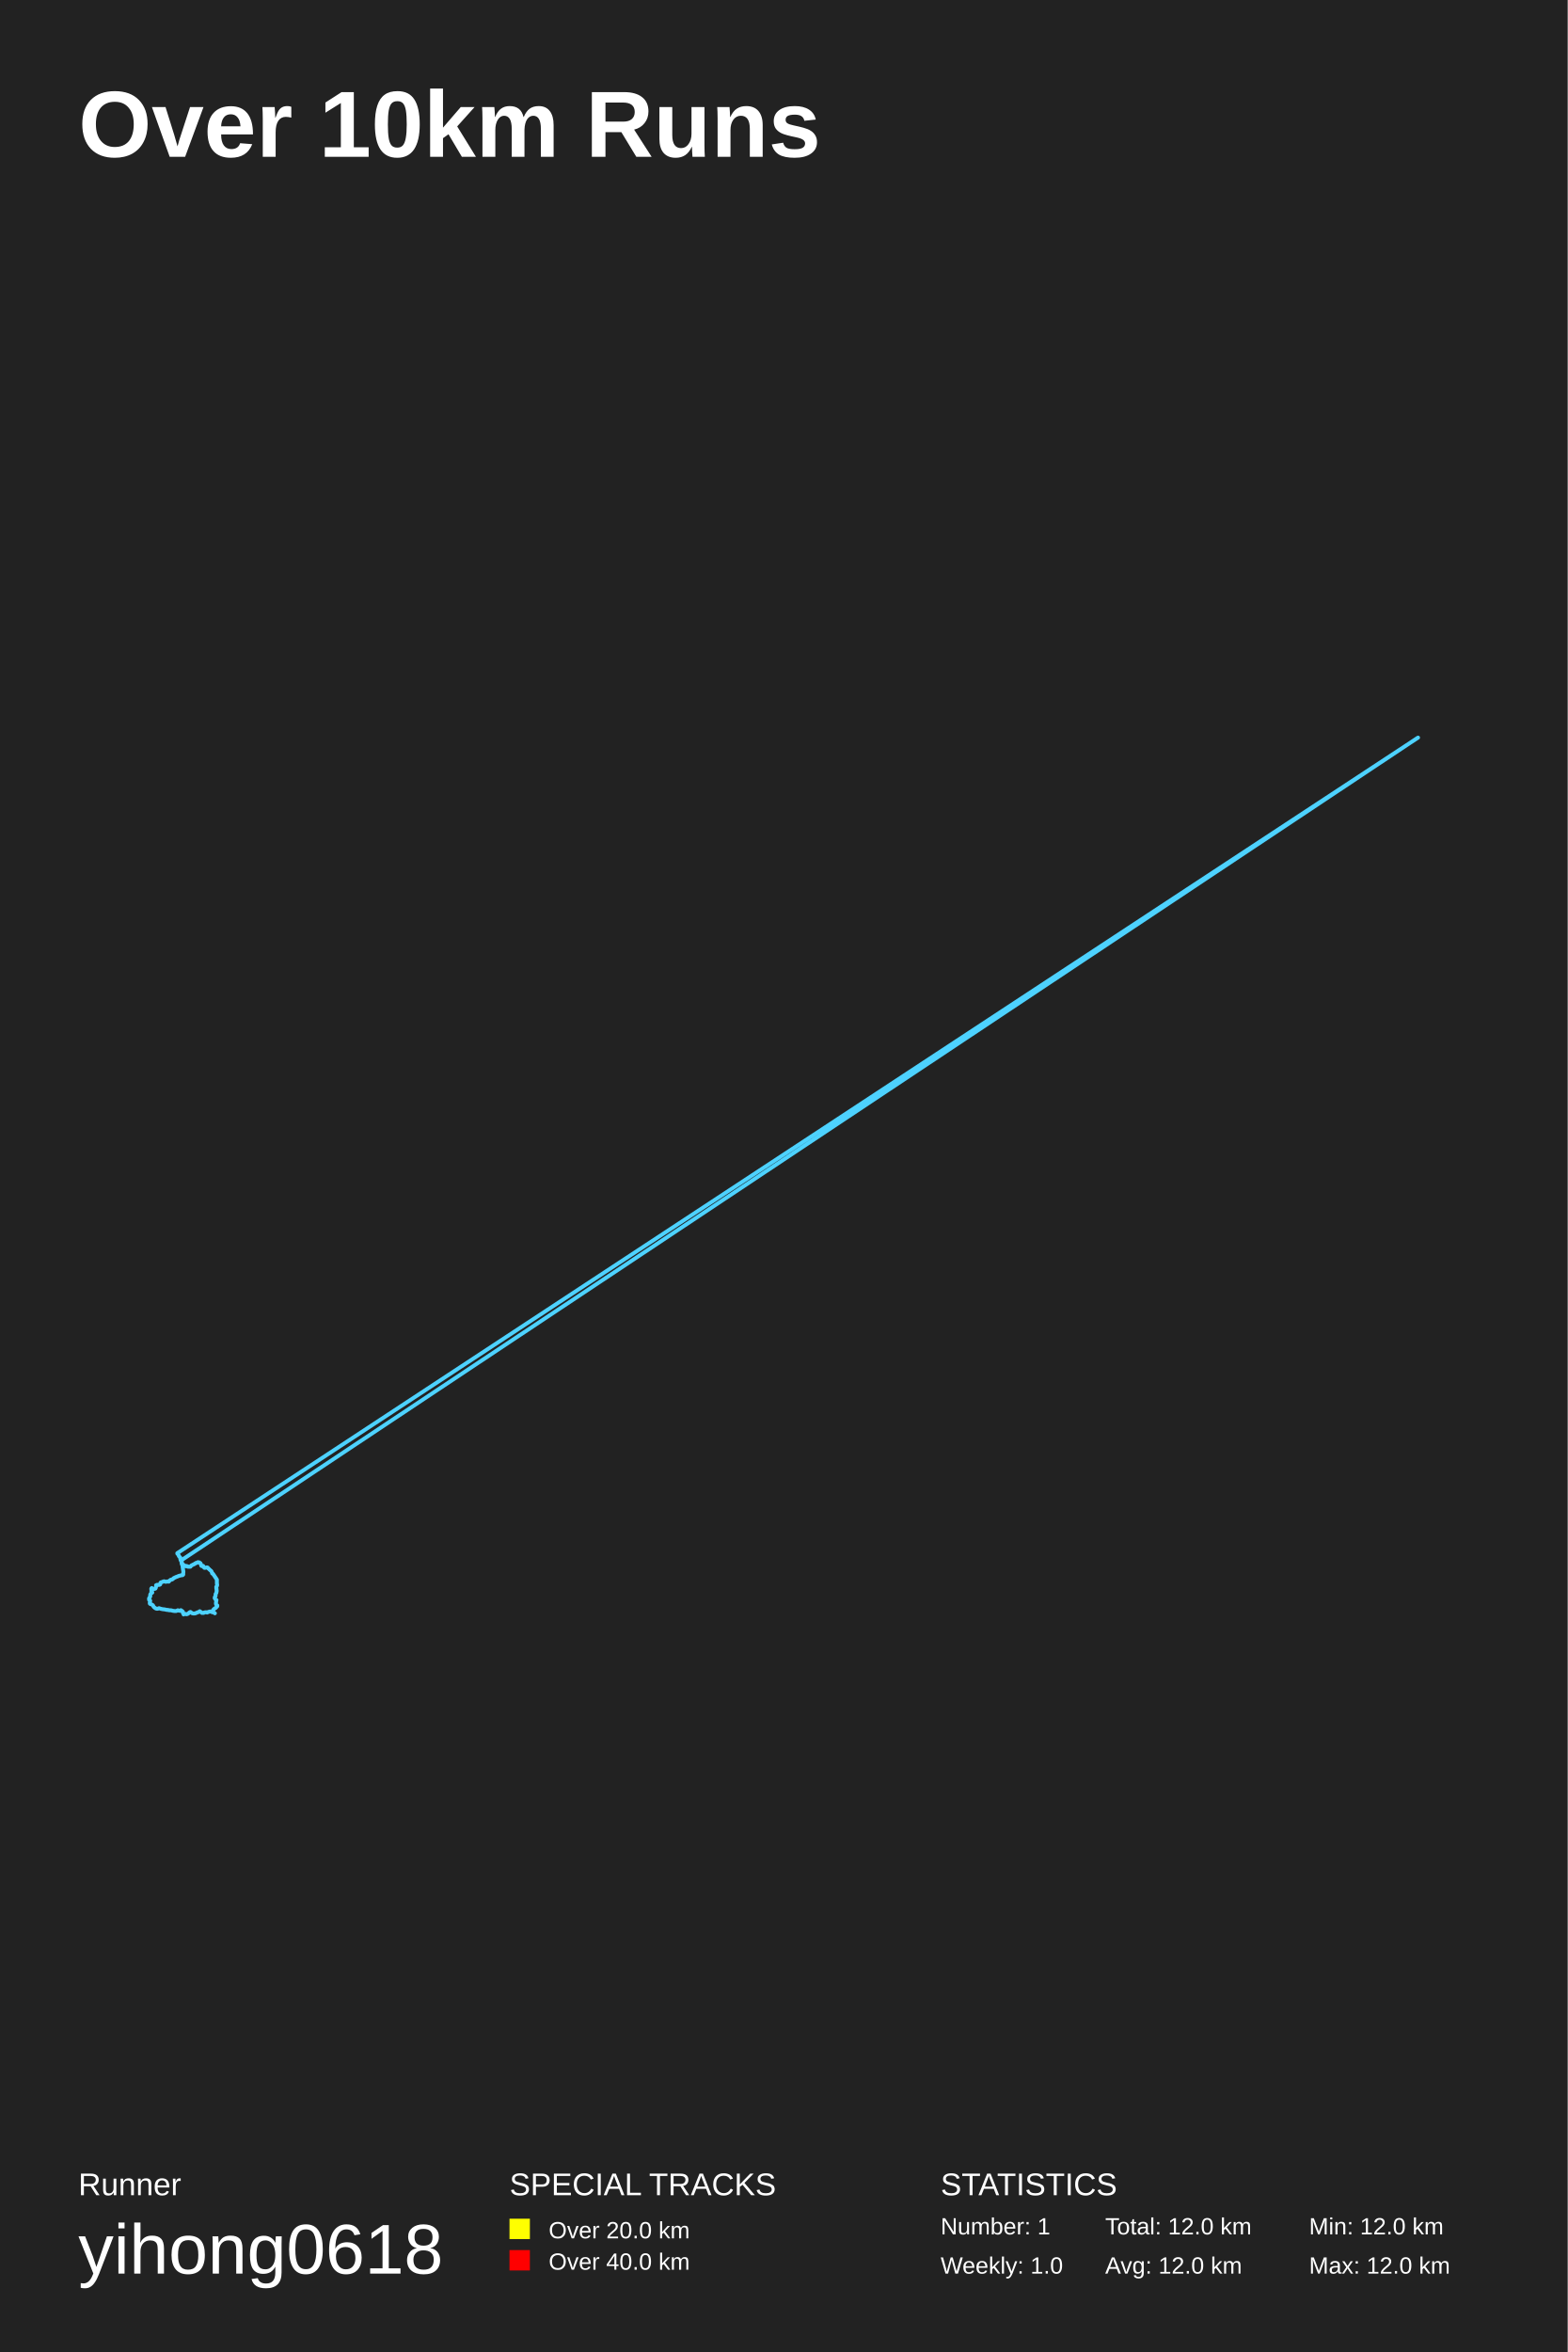
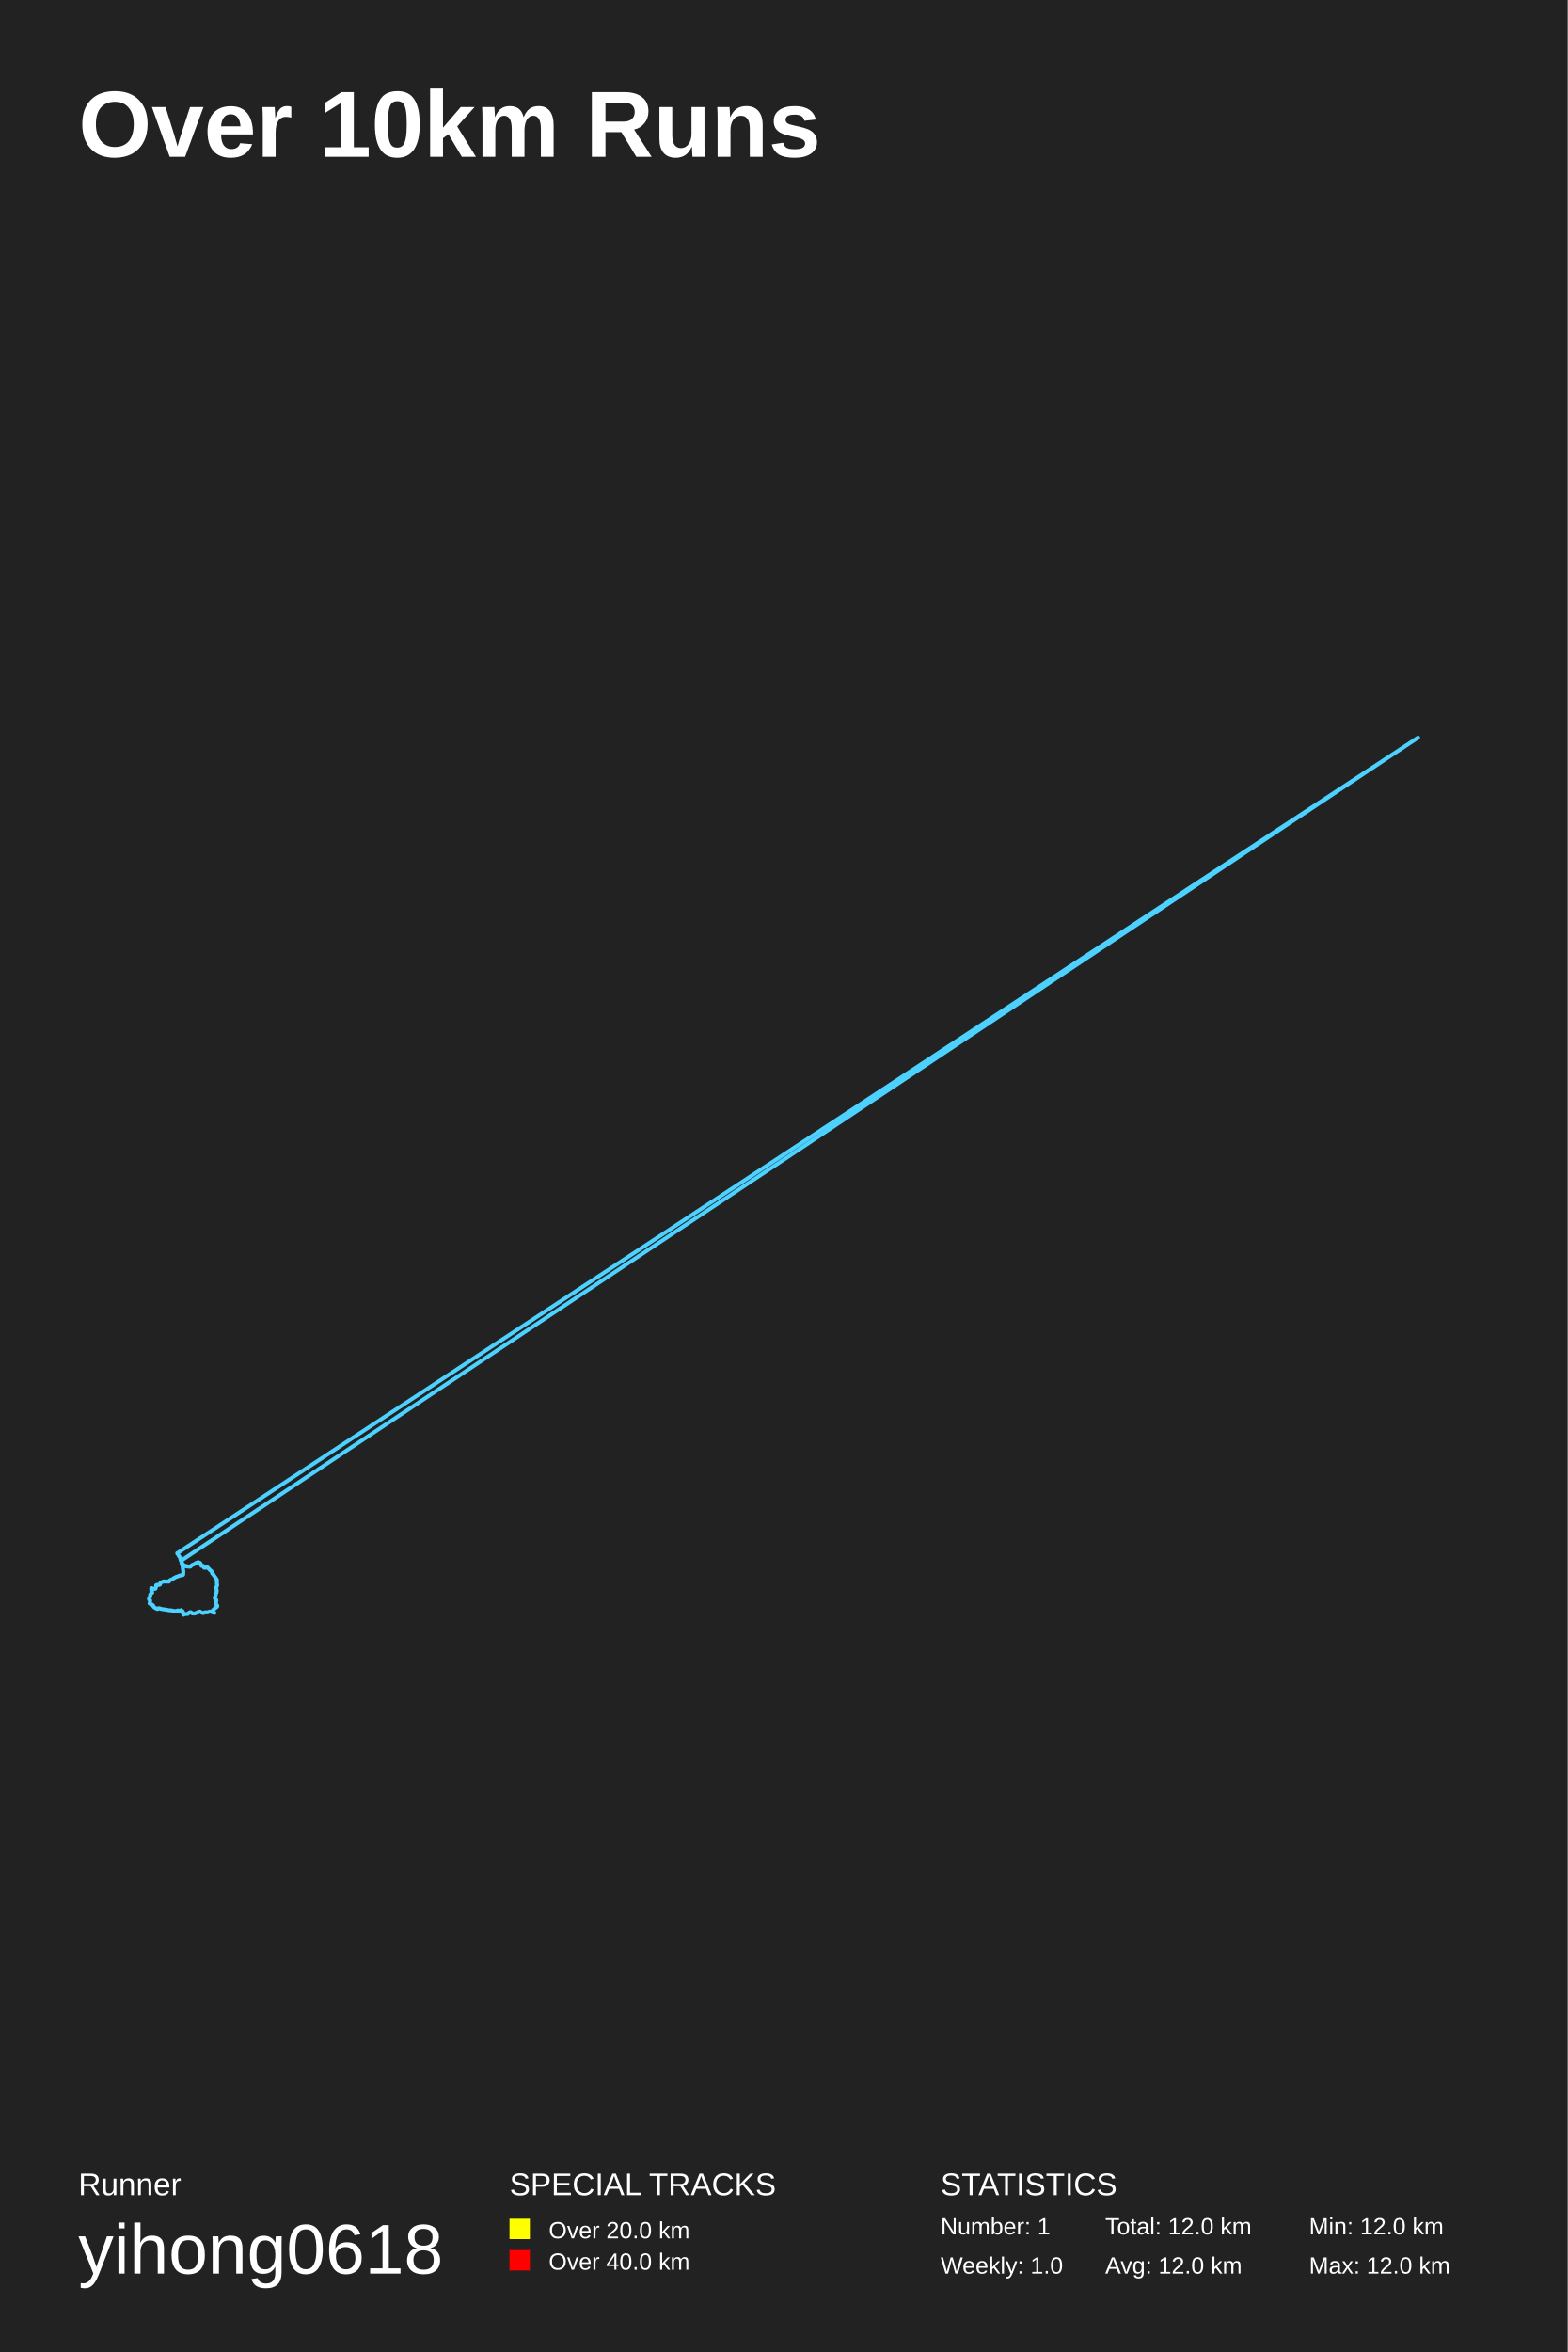
<svg xmlns="http://www.w3.org/2000/svg" baseProfile="full" height="300mm" version="1.1" viewBox="0,0,200,300" width="200mm">
  <defs />
  <rect fill="#222222" height="300" width="200" x="0" y="0" />
  <text fill="#FFFFFF" style="font-size:12px; font-family:Arial; font-weight:bold;" x="10" y="20">Over 10km Runs</text>
  <text fill="#FFFFFF" style="font-size:4px; font-family:Arial" x="10" y="280">Runner</text>
  <text fill="#FFFFFF" style="font-size:9px; font-family:Arial" x="10" y="290">yihong0618</text>
  <text fill="#FFFFFF" style="font-size:4px; font-family:Arial" x="65" y="280">SPECIAL TRACKS</text>
  <rect fill="yellow" height="2.6" width="2.6" x="65" y="283" />
  <text fill="#FFFFFF" style="font-size:3px; font-family:Arial" x="70" y="285.5">Over 20.0 km</text>
  <rect fill="red" height="2.6" width="2.6" x="65" y="287" />
  <text fill="#FFFFFF" style="font-size:3px; font-family:Arial" x="70" y="289.5">Over 40.0 km</text>
  <text fill="#FFFFFF" style="font-size:4px; font-family:Arial" x="120" y="280">STATISTICS</text>
  <text fill="#FFFFFF" style="font-size:3px; font-family:Arial" x="120" y="285">Number: 1</text>
  <text fill="#FFFFFF" style="font-size:3px; font-family:Arial" x="120" y="290">Weekly: 1.0</text>
  <text fill="#FFFFFF" style="font-size:3px; font-family:Arial" x="141" y="285">Total: 12.0 km</text>
  <text fill="#FFFFFF" style="font-size:3px; font-family:Arial" x="141" y="290">Avg: 12.0 km</text>
  <text fill="#FFFFFF" style="font-size:3px; font-family:Arial" x="167" y="285">Min: 12.0 km</text>
  <text fill="#FFFFFF" style="font-size:3px; font-family:Arial" x="167" y="290">Max: 12.0 km</text>
-   <polyline fill="none" opacity="1" points="27.153,205.426 27.2,205.342 27.257,205.278 27.333,205.226 27.357,205.178 27.457,205.131 27.547,205.062 27.628,204.962 27.694,204.915 27.728,204.846 27.718,204.773 27.633,204.715 27.576,204.652 27.547,204.536 27.552,204.446 27.566,204.362 27.576,204.293 27.58,204.177 27.618,204.088 27.514,204.025 27.476,203.988 27.452,203.935 27.39,203.851 27.409,203.693 27.462,203.635 27.509,203.545 27.5,203.435 27.509,203.319 27.58,203.203 27.618,203.134 27.623,203.019 27.647,202.94 27.642,202.845 27.618,202.76 27.628,202.676 27.595,202.618 27.604,202.523 27.59,202.408 27.671,202.292 27.699,202.192 27.699,202.113 27.671,202.007 27.671,201.902 27.671,201.791 27.666,201.67 27.675,201.512 27.671,201.48 27.172,200.738 27.119,200.727 27.062,200.69 27.053,200.606 27.024,200.548 27.015,200.506 27.001,200.485 26.972,200.416 26.929,200.374 26.882,200.316 26.83,200.3 26.787,200.248 26.754,200.227 26.701,200.163 26.649,200.121 26.549,200.037 26.507,199.958 26.435,199.932 26.402,199.921 26.312,199.953 26.236,199.963 26.169,199.979 26.079,199.979 26.017,199.921 25.989,199.842 25.946,199.795 25.913,199.731 25.822,199.726 25.742,199.758 25.699,199.705 25.699,199.695 25.718,199.679 25.713,199.684 25.723,199.674 25.694,199.695 25.68,199.7 25.675,199.71 25.689,199.7 25.694,199.71 25.675,199.7 25.699,199.689 25.699,199.689 25.68,199.642 25.623,199.563 25.623,199.51 25.599,199.436 25.566,199.389 25.547,199.373 25.509,199.347 25.447,199.31 25.4,199.278 25.343,199.3 25.29,199.263 25.267,199.268 25.267,199.257 25.2,199.278 25.143,199.31 25.1,199.342 25.058,199.368 24.996,199.357 24.967,199.384 24.91,199.421 24.848,199.447 24.82,199.494 24.772,199.505 24.734,199.521 24.677,199.558 24.639,199.563 24.563,199.61 24.492,199.642 24.416,199.679 24.354,199.753 24.288,199.837 24.212,199.842 24.155,199.832 24.098,199.842 24.008,199.826 23.951,199.826 23.96,199.811 23.965,199.8 23.965,199.816 23.951,199.805 23.946,199.832 23.913,199.805 23.851,199.753 23.808,199.742 23.77,199.779 23.699,199.774 23.661,199.721 23.585,199.753 23.528,199.726 23.471,199.652 23.428,199.6 23.366,199.579 23.357,199.558 23.342,199.552 23.319,199.516 23.266,199.452 23.209,199.436 23.19,199.458 23.195,199.452 23.19,199.431 23.167,199.389 23.186,199.315 23.2,199.263 23.186,199.21 23.133,199.168 23.114,199.12 23.091,199.068 23.053,199.026 23.043,198.968 23.019,198.889 23.005,198.804 22.991,198.652 22.924,198.615 22.891,198.551 22.839,198.515 22.81,198.462 22.806,198.393 22.758,198.325 22.696,198.251 22.677,198.188 22.658,198.156 22.635,198.156 22.625,198.172 22.644,198.172 22.644,198.177 22.63,198.167 22.644,198.162 22.639,198.162 22.649,198.167 22.682,198.125 22.701,198.088 22.692,198.088 22.654,198.109 22.639,198.104 22.625,198.114 22.62,198.109 22.62,198.119 22.625,198.114 22.625,198.109 22.63,198.109 22.63,198.098 22.63,198.104 22.639,198.104 22.635,198.098 180.91,94.084 180.815,94.142 180.815,94.142 180.815,94.142 180.815,94.142 180.739,94.185 180.724,94.2 23.091,199.047 23.124,199.115 23.162,199.194 23.186,199.268 23.176,199.363 23.19,199.447 23.2,199.531 23.247,199.6 23.281,199.674 23.304,199.784 23.3,199.9 23.323,199.979 23.338,200.132 23.361,200.258 23.376,200.358 23.395,200.443 23.385,200.58 23.366,200.696 23.38,200.775 23.371,200.843 23.285,200.917 23.148,200.922 23.034,200.954 22.929,200.975 22.829,201.006 22.734,201.043 22.616,201.096 22.52,201.127 22.425,201.164 22.354,201.201 22.273,201.238 22.188,201.28 22.107,201.333 22.079,201.38 22.05,201.407 22.05,201.401 22.041,201.407 21.998,201.438 21.936,201.47 21.879,201.486 21.789,201.491 21.727,201.538 21.656,201.586 21.618,201.617 21.589,201.681 21.532,201.739 21.447,201.733 21.385,201.712 21.299,201.728 21.209,201.749 21.128,201.76 21.057,201.739 20.986,201.696 20.9,201.702 20.829,201.733 20.791,201.739 20.734,201.76 20.672,201.802 20.592,201.818 20.506,201.844 20.473,201.891 20.44,201.97 20.425,202.028 20.44,202.091 20.397,202.118 20.354,202.139 20.326,202.155 20.283,202.149 20.212,202.17 20.131,202.149 20.059,202.139 19.964,202.17 19.907,202.197 19.926,202.223 19.936,202.276 19.922,202.344 19.917,202.376 19.893,202.418 19.888,202.444 19.888,202.487 19.865,202.55 19.827,202.624 19.741,202.66 19.665,202.655 19.603,202.687 19.556,202.692 19.494,202.75 19.428,202.729 19.413,202.697 19.371,202.676 19.366,202.676 19.342,202.634 19.318,202.629 19.352,202.602 19.361,202.555 19.38,202.566 19.342,202.613 19.304,202.624 19.299,202.703 19.333,202.797 19.309,202.945 19.366,203.04 19.428,203.134 19.352,203.192 19.252,203.24 19.185,203.356 19.152,203.493 19.176,203.593 19.128,203.709 19.038,203.825 19.01,203.94 19.033,204.088 19.124,204.104 19.162,204.183 19.133,204.256 19.138,204.341 19.1,204.472 19.124,204.557 19.204,204.604 19.314,204.646 19.418,204.688 19.523,204.773 19.565,204.883 19.637,204.978 19.755,205.078 19.893,205.168 20.031,205.199 20.14,205.189 20.292,205.126 20.406,205.168 20.544,205.21 20.682,205.241 20.82,205.263 20.967,205.273 21.01,205.284 21.138,205.31 21.228,205.331 21.333,205.347 21.433,205.347 21.537,205.378 21.651,205.394 21.779,205.389 21.893,205.41 21.974,205.436 22.088,205.463 22.202,205.479 22.326,205.489 22.463,205.489 22.587,205.442 22.687,205.389 22.772,205.421 22.891,205.457 23.015,205.452 23.072,205.378 23.133,205.415 23.224,205.484 23.333,205.584 23.323,205.716 23.395,205.81 23.423,205.926 23.475,205.884 23.623,205.847 23.77,205.9 23.922,205.868 24.055,205.779 24.16,205.673 24.288,205.605 24.411,205.694 24.497,205.763 24.654,205.8 24.839,205.8 24.92,205.779 25.02,205.742 25.143,205.684 25.267,205.637 25.395,205.589 25.485,205.515 25.575,205.589 25.68,205.642 25.765,205.731 25.884,205.726 25.974,205.731 26.051,205.679 26.165,205.652 26.298,205.642 26.431,205.679 26.526,205.626 26.64,205.589 26.711,205.568 26.801,205.547 26.925,205.563 27.034,205.626 27.148,205.647 27.195,205.663 27.319,205.7 27.414,205.774" stroke="#4DD2FF" stroke-dasharray="none" stroke-linecap="round" stroke-linejoin="round" stroke-width="0.5" />
+   <polyline fill="none" opacity="1" points="27.167,205.384 27.229,205.321 27.272,205.263 27.338,205.22 27.4,205.157 27.485,205.089 27.571,205.036 27.666,204.941 27.713,204.894 27.723,204.82 27.685,204.741 27.595,204.688 27.566,204.604 27.533,204.483 27.566,204.414 27.571,204.335 27.571,204.251 27.609,204.141 27.58,204.051 27.49,204.009 27.481,203.967 27.424,203.919 27.39,203.814 27.433,203.667 27.485,203.609 27.504,203.503 27.509,203.393 27.533,203.277 27.604,203.187 27.623,203.087 27.628,202.987 27.656,202.892 27.628,202.813 27.623,202.724 27.609,202.645 27.595,202.576 27.59,202.476 27.633,202.339 27.694,202.265 27.704,202.165 27.685,202.06 27.656,201.97 27.671,201.86 27.661,201.749 27.675,201.612 27.671,201.491 27.656,201.48 27.157,200.748 27.086,200.722 27.067,200.653 27.043,200.59 27.024,200.527 27.005,200.511 26.986,200.453 26.967,200.395 26.906,200.369 26.858,200.316 26.811,200.285 26.758,200.242 26.725,200.2 26.687,200.142 26.625,200.084 26.526,200.011 26.483,199.926 26.435,199.916 26.369,199.926 26.283,199.947 26.203,199.969 26.131,199.984 26.041,199.969 26.003,199.895 25.974,199.816 25.951,199.768 25.884,199.716 25.794,199.726 25.713,199.737 25.708,199.695 25.708,199.679 25.746,199.689 25.708,199.695 25.699,199.689 25.685,199.7 25.666,199.7 25.685,199.7 25.68,199.716 25.694,199.705 25.68,199.695 25.699,199.674 25.699,199.679 25.642,199.595 25.628,199.526 25.609,199.484 25.571,199.405 25.556,199.379 25.528,199.373 25.476,199.331 25.438,199.3 25.376,199.294 25.314,199.284 25.29,199.263 25.257,199.278 25.257,199.257 25.176,199.305 25.129,199.321 25.086,199.352 25.034,199.342 24.982,199.368 24.944,199.394 24.882,199.431 24.834,199.479 24.782,199.51 24.758,199.51 24.711,199.542 24.658,199.552 24.606,199.584 24.525,199.616 24.459,199.647 24.388,199.721 24.331,199.789 24.255,199.837 24.183,199.842 24.131,199.826 24.06,199.832 23.989,199.826 23.941,199.826 23.974,199.805 23.965,199.8 23.965,199.821 23.965,199.805 23.932,199.821 23.889,199.784 23.837,199.747 23.794,199.747 23.742,199.8 23.684,199.737 23.623,199.721 23.561,199.768 23.499,199.695 23.442,199.621 23.409,199.589 23.357,199.558 23.347,199.568 23.333,199.552 23.3,199.484 23.252,199.436 23.195,199.442 23.195,199.447 23.209,199.442 23.181,199.421 23.176,199.357 23.195,199.294 23.195,199.247 23.167,199.205 23.119,199.141 23.105,199.105 23.086,199.052 23.048,199.005 23.043,198.941 23.01,198.846 23.005,198.804 22.962,198.646 22.905,198.599 22.882,198.52 22.825,198.483 22.806,198.451 22.782,198.362 22.734,198.293 22.682,198.23 22.682,198.172 22.668,198.167 22.63,198.162 22.62,198.172 22.649,198.172 22.649,198.172 22.635,198.167 22.639,198.162 22.644,198.156 22.658,198.162 22.687,198.098 22.692,198.093 22.692,198.114 22.616,198.093 22.63,198.109 22.625,198.109 22.62,198.125 22.63,198.114 22.63,198.114 22.625,198.104 22.63,198.104 22.635,198.093 22.63,198.109 22.639,198.098 180.91,94.084 180.91,94.084 180.815,94.142 180.815,94.142 180.815,94.142 180.815,94.142 180.724,94.2 180.629,94.259 23.105,199.068 23.129,199.173 23.195,199.215 23.186,199.3 23.171,199.389 23.181,199.489 23.209,199.563 23.271,199.626 23.295,199.71 23.295,199.821 23.314,199.916 23.328,200.069 23.352,200.185 23.366,200.306 23.38,200.385 23.39,200.49 23.38,200.622 23.366,200.727 23.38,200.796 23.357,200.869 23.243,200.927 23.091,200.922 23,200.964 22.891,200.975 22.796,201.022 22.696,201.075 22.578,201.106 22.482,201.138 22.392,201.17 22.335,201.217 22.24,201.259 22.155,201.301 22.093,201.343 22.064,201.386 22.05,201.401 22.05,201.396 22.022,201.422 21.984,201.465 21.917,201.475 21.836,201.491 21.756,201.512 21.699,201.559 21.637,201.591 21.608,201.638 21.57,201.723 21.499,201.749 21.423,201.728 21.357,201.712 21.252,201.744 21.19,201.749 21.1,201.754 21.024,201.717 20.962,201.702 20.877,201.707 20.81,201.744 20.763,201.749 20.71,201.786 20.639,201.807 20.563,201.828 20.497,201.854 20.459,201.923 20.43,201.991 20.44,202.055 20.411,202.113 20.368,202.118 20.345,202.144 20.321,202.155 20.254,202.165 20.173,202.165 20.112,202.144 20.031,202.155 19.941,202.186 19.917,202.207 19.931,202.239 19.931,202.307 19.926,202.365 19.907,202.392 19.893,202.423 19.888,202.471 19.869,202.513 19.865,202.581 19.812,202.655 19.713,202.645 19.646,202.666 19.589,202.681 19.527,202.718 19.461,202.75 19.423,202.718 19.404,202.676 19.371,202.681 19.361,202.671 19.328,202.634 19.309,202.624 19.375,202.576 19.371,202.566 19.375,202.587 19.333,202.618 19.285,202.624 19.318,202.729 19.304,202.855 19.323,202.987 19.399,203.071 19.413,203.166 19.318,203.203 19.238,203.277 19.162,203.393 19.147,203.545 19.19,203.619 19.086,203.751 19.014,203.867 19.014,203.998 19.076,204.077 19.162,204.146 19.143,204.209 19.147,204.283 19.119,204.383 19.081,204.525 19.166,204.562 19.242,204.63 19.356,204.646 19.451,204.709 19.556,204.815 19.58,204.925 19.698,205.031 19.831,205.115 19.964,205.178 20.083,205.231 20.183,205.136 20.34,205.131 20.459,205.194 20.582,205.215 20.739,205.252 20.886,205.273 21.01,205.289 21.071,205.278 21.157,205.331 21.271,205.331 21.371,205.342 21.466,205.368 21.589,205.394 21.703,205.389 21.817,205.394 21.922,205.426 22.026,205.436 22.131,205.473 22.264,205.479 22.383,205.494 22.53,205.484 22.63,205.421 22.711,205.405 22.81,205.442 22.934,205.473 23.029,205.442 23.119,205.363 23.148,205.457 23.271,205.489 23.361,205.637 23.323,205.779 23.404,205.831 23.437,205.958 23.513,205.858 23.68,205.868 23.813,205.863 23.974,205.842 24.084,205.726 24.202,205.637 24.345,205.631 24.445,205.71 24.544,205.795 24.706,205.8 24.872,205.8 24.963,205.747 25.077,205.716 25.186,205.647 25.314,205.631 25.428,205.552 25.504,205.547 25.609,205.615 25.723,205.684 25.813,205.71 25.917,205.747 26.008,205.71 26.098,205.663 26.222,205.637 26.35,205.663 26.464,205.647 26.568,205.615 26.673,205.579 26.749,205.558 26.844,205.542 26.963,205.589 27.072,205.642 27.186,205.663 27.243,205.684 27.357,205.726" stroke="#4DD2FF" stroke-dasharray="none" stroke-linecap="round" stroke-linejoin="round" stroke-width="0.5" />
</svg>
